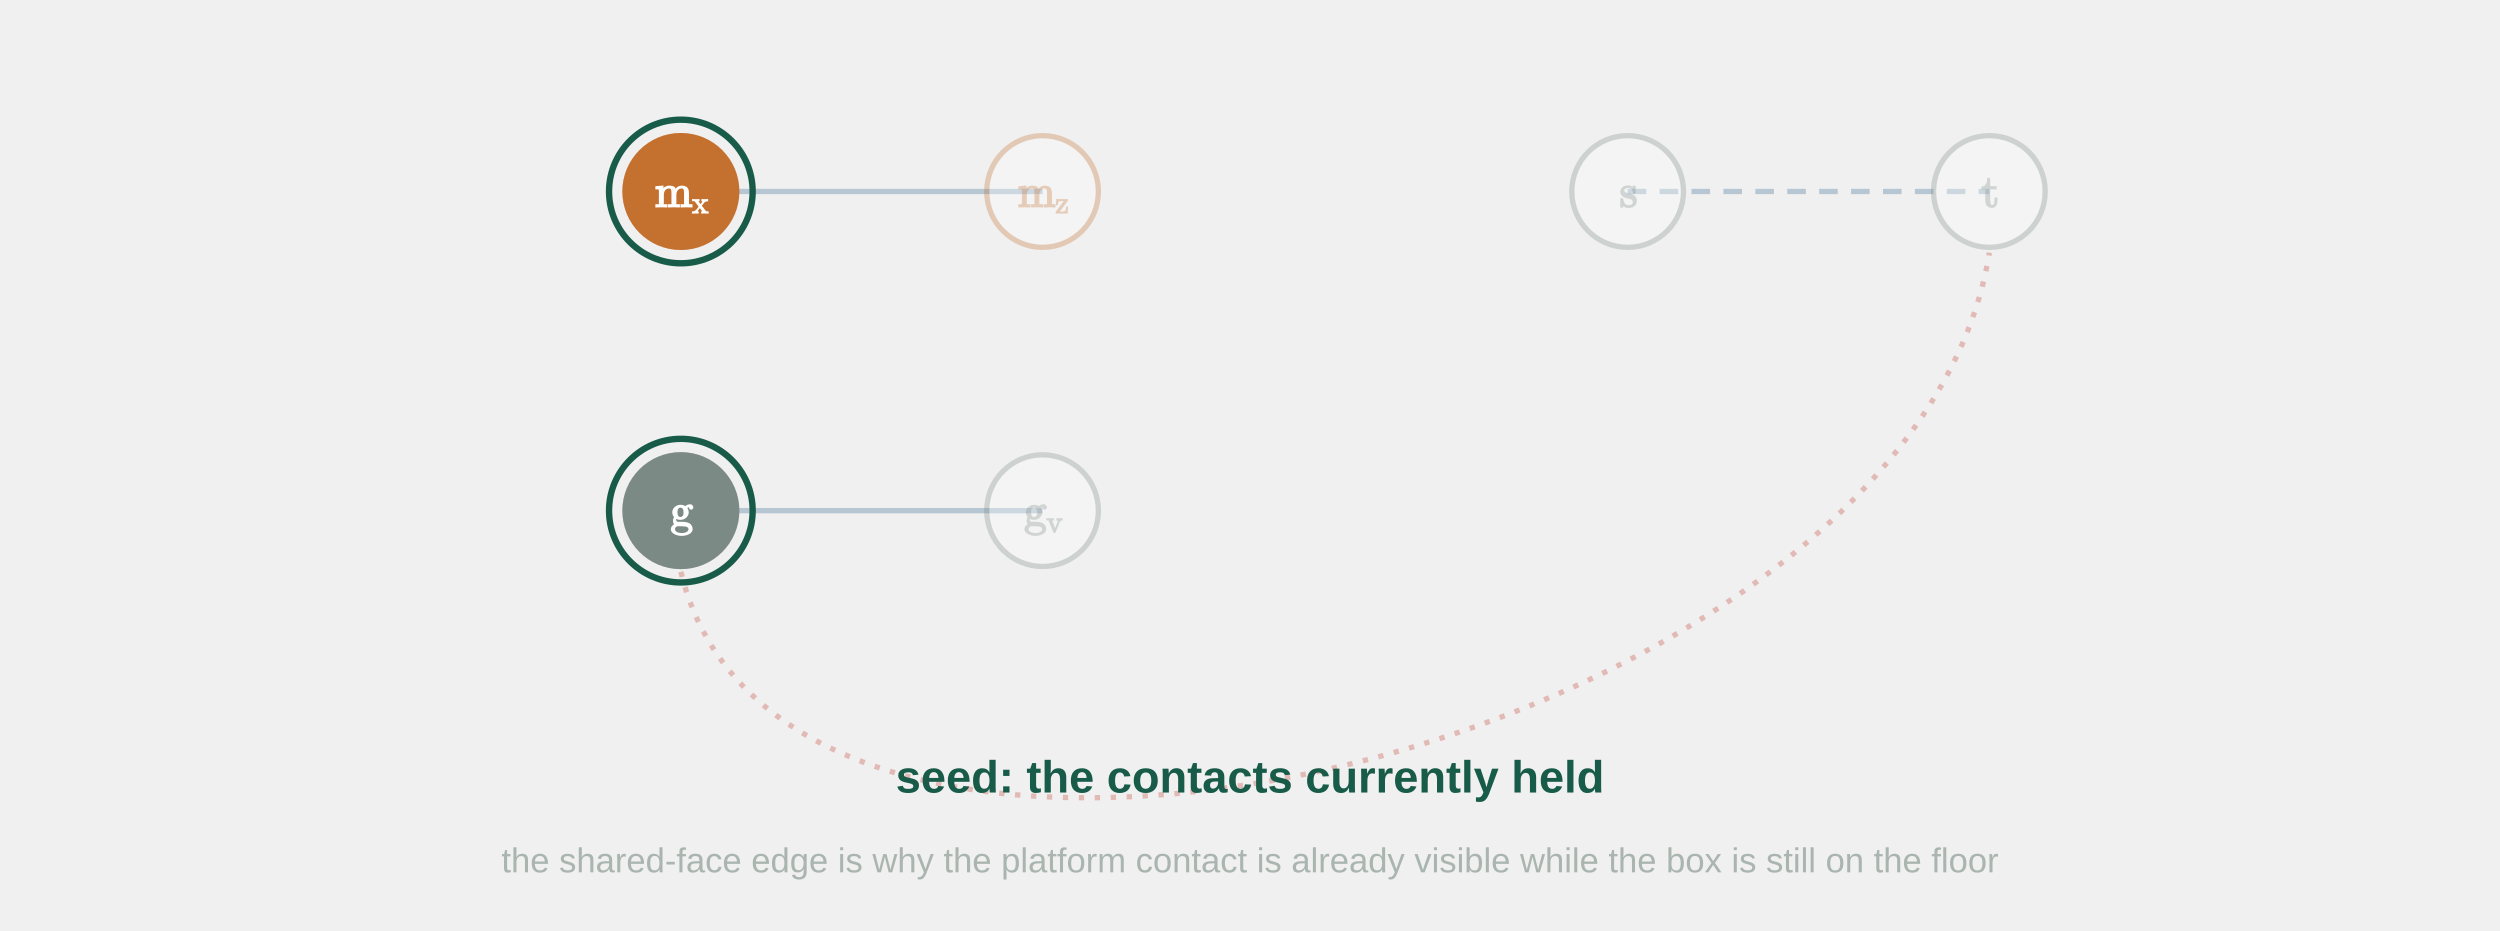
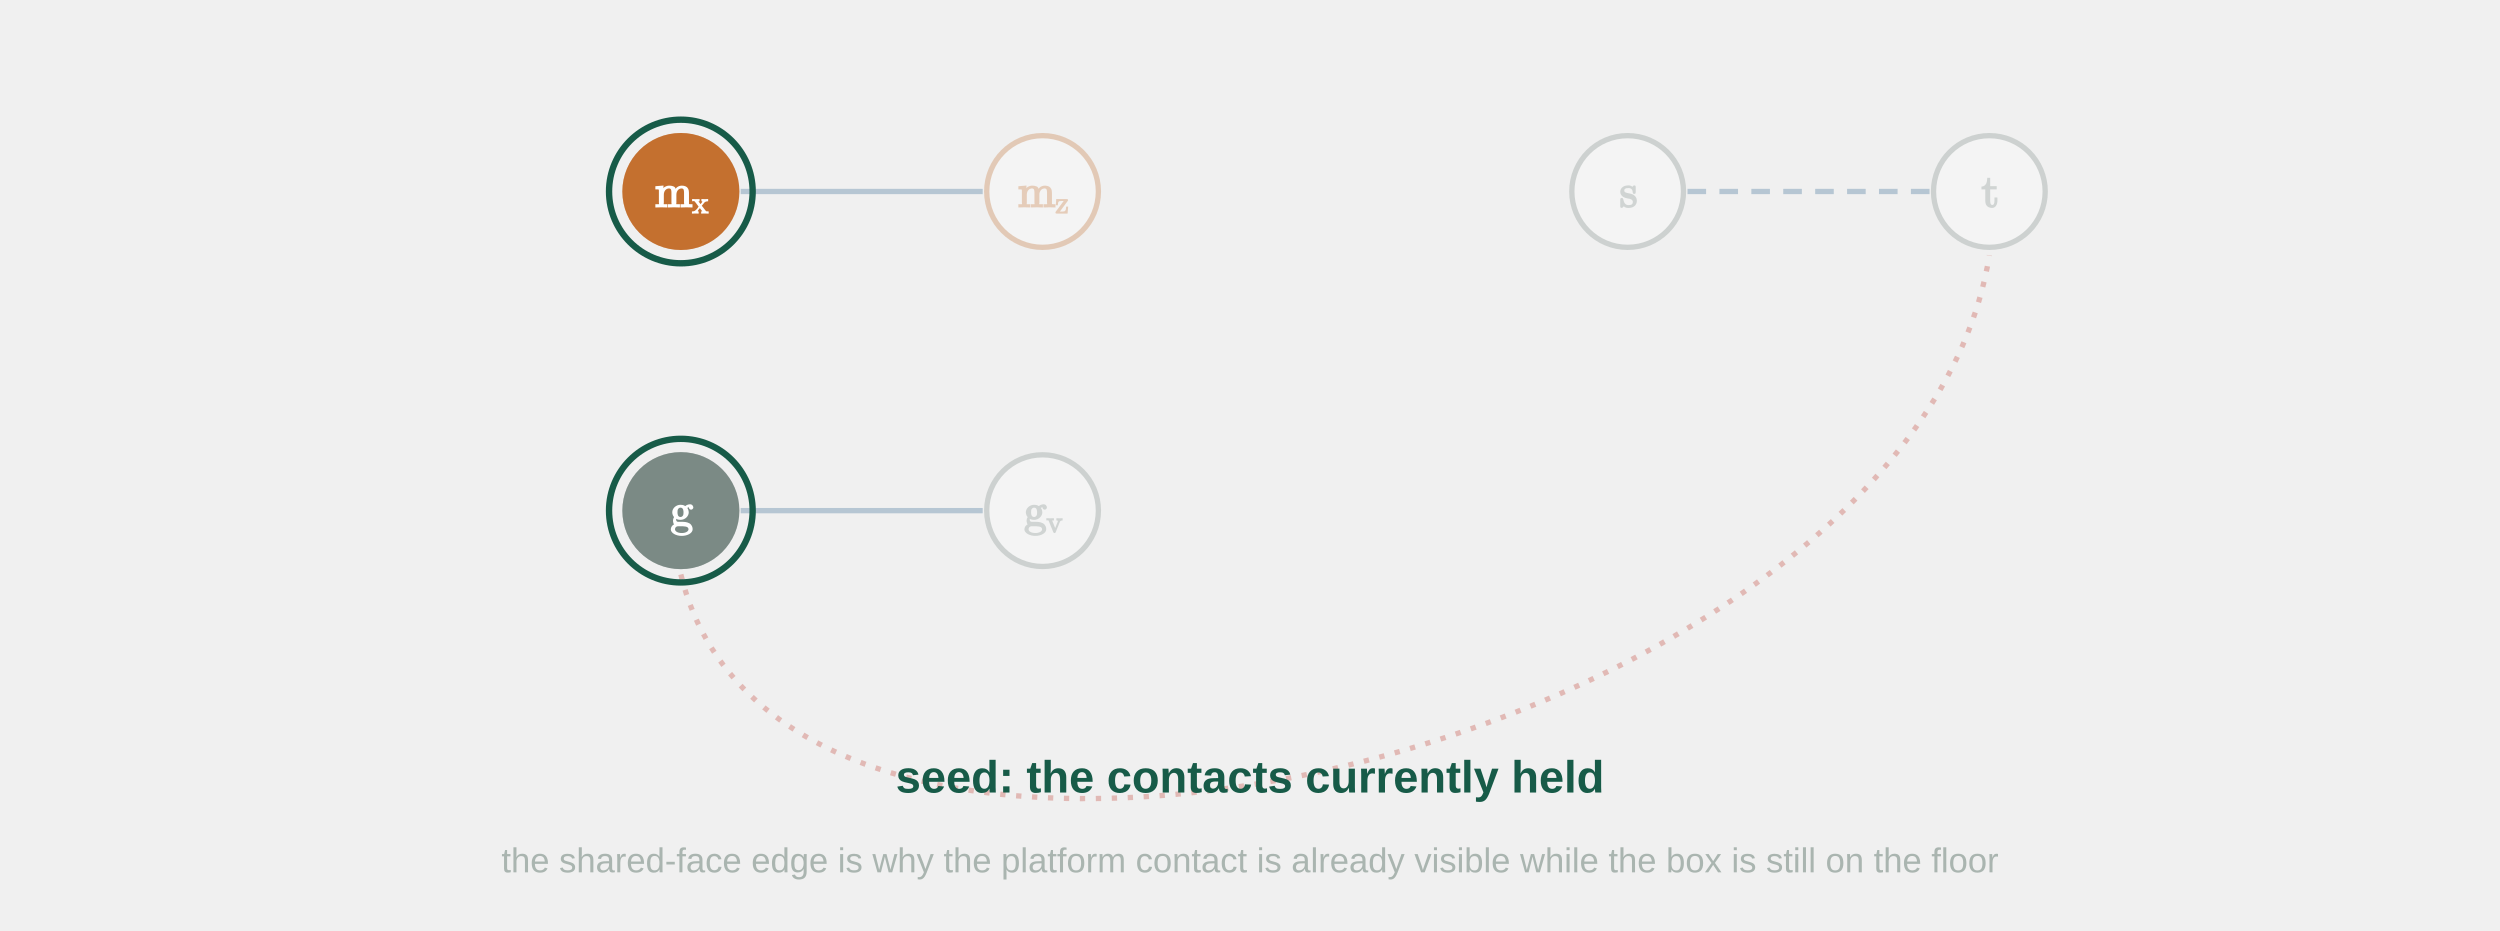
<svg xmlns="http://www.w3.org/2000/svg" viewBox="0 50 940 350" width="100%" class="fig" role="img" aria-label="The live subgraph">
-   <line x1="256" y1="122" x2="392" y2="122" stroke="#2f6690" stroke-width="2.0" opacity="0.3" />
-   <line x1="256" y1="242" x2="392" y2="242" stroke="#2f6690" stroke-width="2.0" opacity="0.3" />
-   <line x1="612" y1="122" x2="748" y2="122" stroke="#2f6690" stroke-width="2.0" stroke-dasharray="7 5" opacity="0.3" />
-   <path d="M 256 265 C 296 432 718 332 748 145" fill="none" stroke="#c0392b" stroke-width="2.0" stroke-dasharray="2 4" opacity="0.3" />
+   <line x1="278.5" y1="122.0" x2="369.5" y2="122.0" stroke="#2f6690" stroke-width="2.0" opacity="0.3" />
+   <line x1="278.5" y1="242.0" x2="369.5" y2="242.0" stroke="#2f6690" stroke-width="2.0" opacity="0.3" />
+   <line x1="634.5" y1="122.0" x2="725.5" y2="122.0" stroke="#2f6690" stroke-width="2.0" stroke-dasharray="7 5" opacity="0.3" />
+   <path d="M 256 266 C 296 432 718 332 748 146" fill="none" stroke="#c0392b" stroke-width="2.0" stroke-dasharray="2 4" opacity="0.3" />
  <circle cx="256" cy="122" r="21" fill="#ffffff" stroke="#c4702f" stroke-width="2" opacity="0.3" />
  <text x="256" y="128" font-size="17" text-anchor="middle" fill="#c4702f" font-weight="700" font-family="'Latin Modern Math',Georgia,serif" opacity="0.3">m<tspan baseline-shift="sub" font-size="0.68em">x</tspan>
  </text>
  <circle cx="392" cy="122" r="21" fill="#ffffff" stroke="#c4702f" stroke-width="2" opacity="0.3" />
  <text x="392" y="128" font-size="17" text-anchor="middle" fill="#c4702f" font-weight="700" font-family="'Latin Modern Math',Georgia,serif" opacity="0.3">m<tspan baseline-shift="sub" font-size="0.68em">z</tspan>
  </text>
  <circle cx="256" cy="242" r="21" fill="#ffffff" stroke="#7b8a85" stroke-width="2" opacity="0.3" />
  <text x="256" y="248" font-size="17" text-anchor="middle" fill="#7b8a85" font-weight="700" font-family="'Latin Modern Math',Georgia,serif" opacity="0.3">g</text>
  <circle cx="392" cy="242" r="21" fill="#ffffff" stroke="#7b8a85" stroke-width="2" opacity="0.3" />
  <text x="392" y="248" font-size="17" text-anchor="middle" fill="#7b8a85" font-weight="700" font-family="'Latin Modern Math',Georgia,serif" opacity="0.3">g<tspan baseline-shift="sub" font-size="0.68em">v</tspan>
  </text>
  <circle cx="612" cy="122" r="21" fill="#ffffff" stroke="#7b8a85" stroke-width="2" opacity="0.3" />
  <text x="612" y="128" font-size="17" text-anchor="middle" fill="#7b8a85" font-weight="700" font-family="'Latin Modern Math',Georgia,serif" opacity="0.3">s</text>
  <circle cx="748" cy="122" r="21" fill="#ffffff" stroke="#7b8a85" stroke-width="2" opacity="0.3" />
  <text x="748" y="128" font-size="17" text-anchor="middle" fill="#7b8a85" font-weight="700" font-family="'Latin Modern Math',Georgia,serif" opacity="0.3">t</text>
  <circle cx="256" cy="122" r="21" fill="#c4702f" stroke="#c4702f" stroke-width="2" opacity="1.0" />
  <circle cx="256" cy="122" r="27" fill="none" stroke="#175b48" stroke-width="2.4" opacity="1.0" />
  <text x="256" y="128" font-size="17" text-anchor="middle" fill="#ffffff" font-weight="700" font-family="'Latin Modern Math',Georgia,serif" opacity="1.0">m<tspan baseline-shift="sub" font-size="0.68em">x</tspan>
  </text>
  <circle cx="256" cy="242" r="21" fill="#7b8a85" stroke="#7b8a85" stroke-width="2" opacity="1.0" />
  <circle cx="256" cy="242" r="27" fill="none" stroke="#175b48" stroke-width="2.4" opacity="1.0" />
  <text x="256" y="248" font-size="17" text-anchor="middle" fill="#ffffff" font-weight="700" font-family="'Latin Modern Math',Georgia,serif" opacity="1.0">g</text>
  <g opacity="0">
    <animate attributeName="opacity" values="0;0;1;1" keyTimes="0;0.20;0.27;1" dur="8s" repeatCount="indefinite" />
    <circle cx="612" cy="122" r="21" fill="#ffffff" stroke="#7b8a85" stroke-width="2" opacity="1.0" />
    <circle cx="612" cy="122" r="27" fill="none" stroke="#175b48" stroke-width="2.4" opacity="1.0" />
    <text x="612" y="128" font-size="17" text-anchor="middle" fill="#7b8a85" font-weight="700" font-family="'Latin Modern Math',Georgia,serif" opacity="1.0">s</text>
  </g>
  <g opacity="0">
    <animate attributeName="opacity" values="0;0;1;1" keyTimes="0;0.44;0.51;1" dur="8s" repeatCount="indefinite" />
-     <line x1="256" y1="122" x2="392" y2="122" stroke="#2f6690" stroke-width="3.0" opacity="1.0" />
+     <line x1="278.5" y1="122.0" x2="369.5" y2="122.0" stroke="#2f6690" stroke-width="3.0" opacity="1.0" />
    <circle cx="392" cy="122" r="21" fill="#ffffff" stroke="#c4702f" stroke-width="2" opacity="1.0" />
    <text x="392" y="128" font-size="17" text-anchor="middle" fill="#c4702f" font-weight="700" font-family="'Latin Modern Math',Georgia,serif" opacity="1.0">m<tspan baseline-shift="sub" font-size="0.68em">z</tspan>
    </text>
  </g>
  <g opacity="0">
    <animate attributeName="opacity" values="0;0;1;1" keyTimes="0;0.50;0.57;1" dur="8s" repeatCount="indefinite" />
-     <line x1="256" y1="242" x2="392" y2="242" stroke="#2f6690" stroke-width="3.0" opacity="1.0" />
+     <line x1="278.5" y1="242.0" x2="369.5" y2="242.0" stroke="#2f6690" stroke-width="3.0" opacity="1.0" />
    <circle cx="392" cy="242" r="21" fill="#ffffff" stroke="#7b8a85" stroke-width="2" opacity="1.0" />
    <text x="392" y="248" font-size="17" text-anchor="middle" fill="#7b8a85" font-weight="700" font-family="'Latin Modern Math',Georgia,serif" opacity="1.0">g<tspan baseline-shift="sub" font-size="0.68em">v</tspan>
    </text>
  </g>
  <g opacity="0">
    <animate attributeName="opacity" values="0;0;1;1" keyTimes="0;0.58;0.65;1" dur="8s" repeatCount="indefinite" />
-     <line x1="612" y1="122" x2="748" y2="122" stroke="#2f6690" stroke-width="3.0" stroke-dasharray="7 5" opacity="1.0" />
+     <line x1="634.5" y1="122.0" x2="725.5" y2="122.0" stroke="#2f6690" stroke-width="3.0" stroke-dasharray="7 5" opacity="1.0" />
    <circle cx="748" cy="122" r="21" fill="#ffffff" stroke="#7b8a85" stroke-width="2" opacity="1.0" />
    <text x="748" y="128" font-size="17" text-anchor="middle" fill="#7b8a85" font-weight="700" font-family="'Latin Modern Math',Georgia,serif" opacity="1.0">t</text>
  </g>
  <g opacity="1">
    <animate attributeName="opacity" values="0;0;1;1;0;0" keyTimes="0;0.00;0.00;0.20;0.21;1" dur="8s" repeatCount="indefinite" />
    <text x="470.00" y="348.00" font-size="17" fill="#175b48" text-anchor="middle" font-weight="600" font-family="'Source Sans Pro','Helvetica Neue',Arial,sans-serif" style="">seed: the contacts currently held</text>
  </g>
  <g opacity="0">
    <animate attributeName="opacity" values="0;0;1;1;0;0" keyTimes="0;0.19;0.20;0.44;0.45;1" dur="8s" repeatCount="indefinite" />
    <text x="470.00" y="348.00" font-size="17" fill="#175b48" text-anchor="middle" font-weight="600" font-family="'Source Sans Pro','Helvetica Neue',Arial,sans-serif" style="">+ the contacts inside the gap gate</text>
  </g>
  <g opacity="0">
    <animate attributeName="opacity" values="0;0;1;1;0;0" keyTimes="0;0.43;0.44;0.68;0.69;1" dur="8s" repeatCount="indefinite" />
    <text x="470.00" y="348.00" font-size="17" fill="#2f6690" text-anchor="middle" font-weight="600" font-family="'Source Sans Pro','Helvetica Neue',Arial,sans-serif" style="">+ everything one hop away on the graph</text>
  </g>
  <g opacity="0">
    <animate attributeName="opacity" values="0;0;1;1;0;0" keyTimes="0;0.67;0.68;1.00;1.00;1" dur="8s" repeatCount="indefinite" />
    <text x="470.00" y="348.00" font-size="17" fill="#6b4c9a" text-anchor="middle" font-weight="600" font-family="'Source Sans Pro','Helvetica Neue',Arial,sans-serif" style="">t is in view long before it is reachable</text>
  </g>
  <text x="470.00" y="378.00" font-size="13" fill="#aab5b0" text-anchor="middle" font-weight="400" font-family="'Source Sans Pro','Helvetica Neue',Arial,sans-serif" style="">the shared-face edge is why the platform contact is already visible while the box is still on the floor</text>
</svg>
